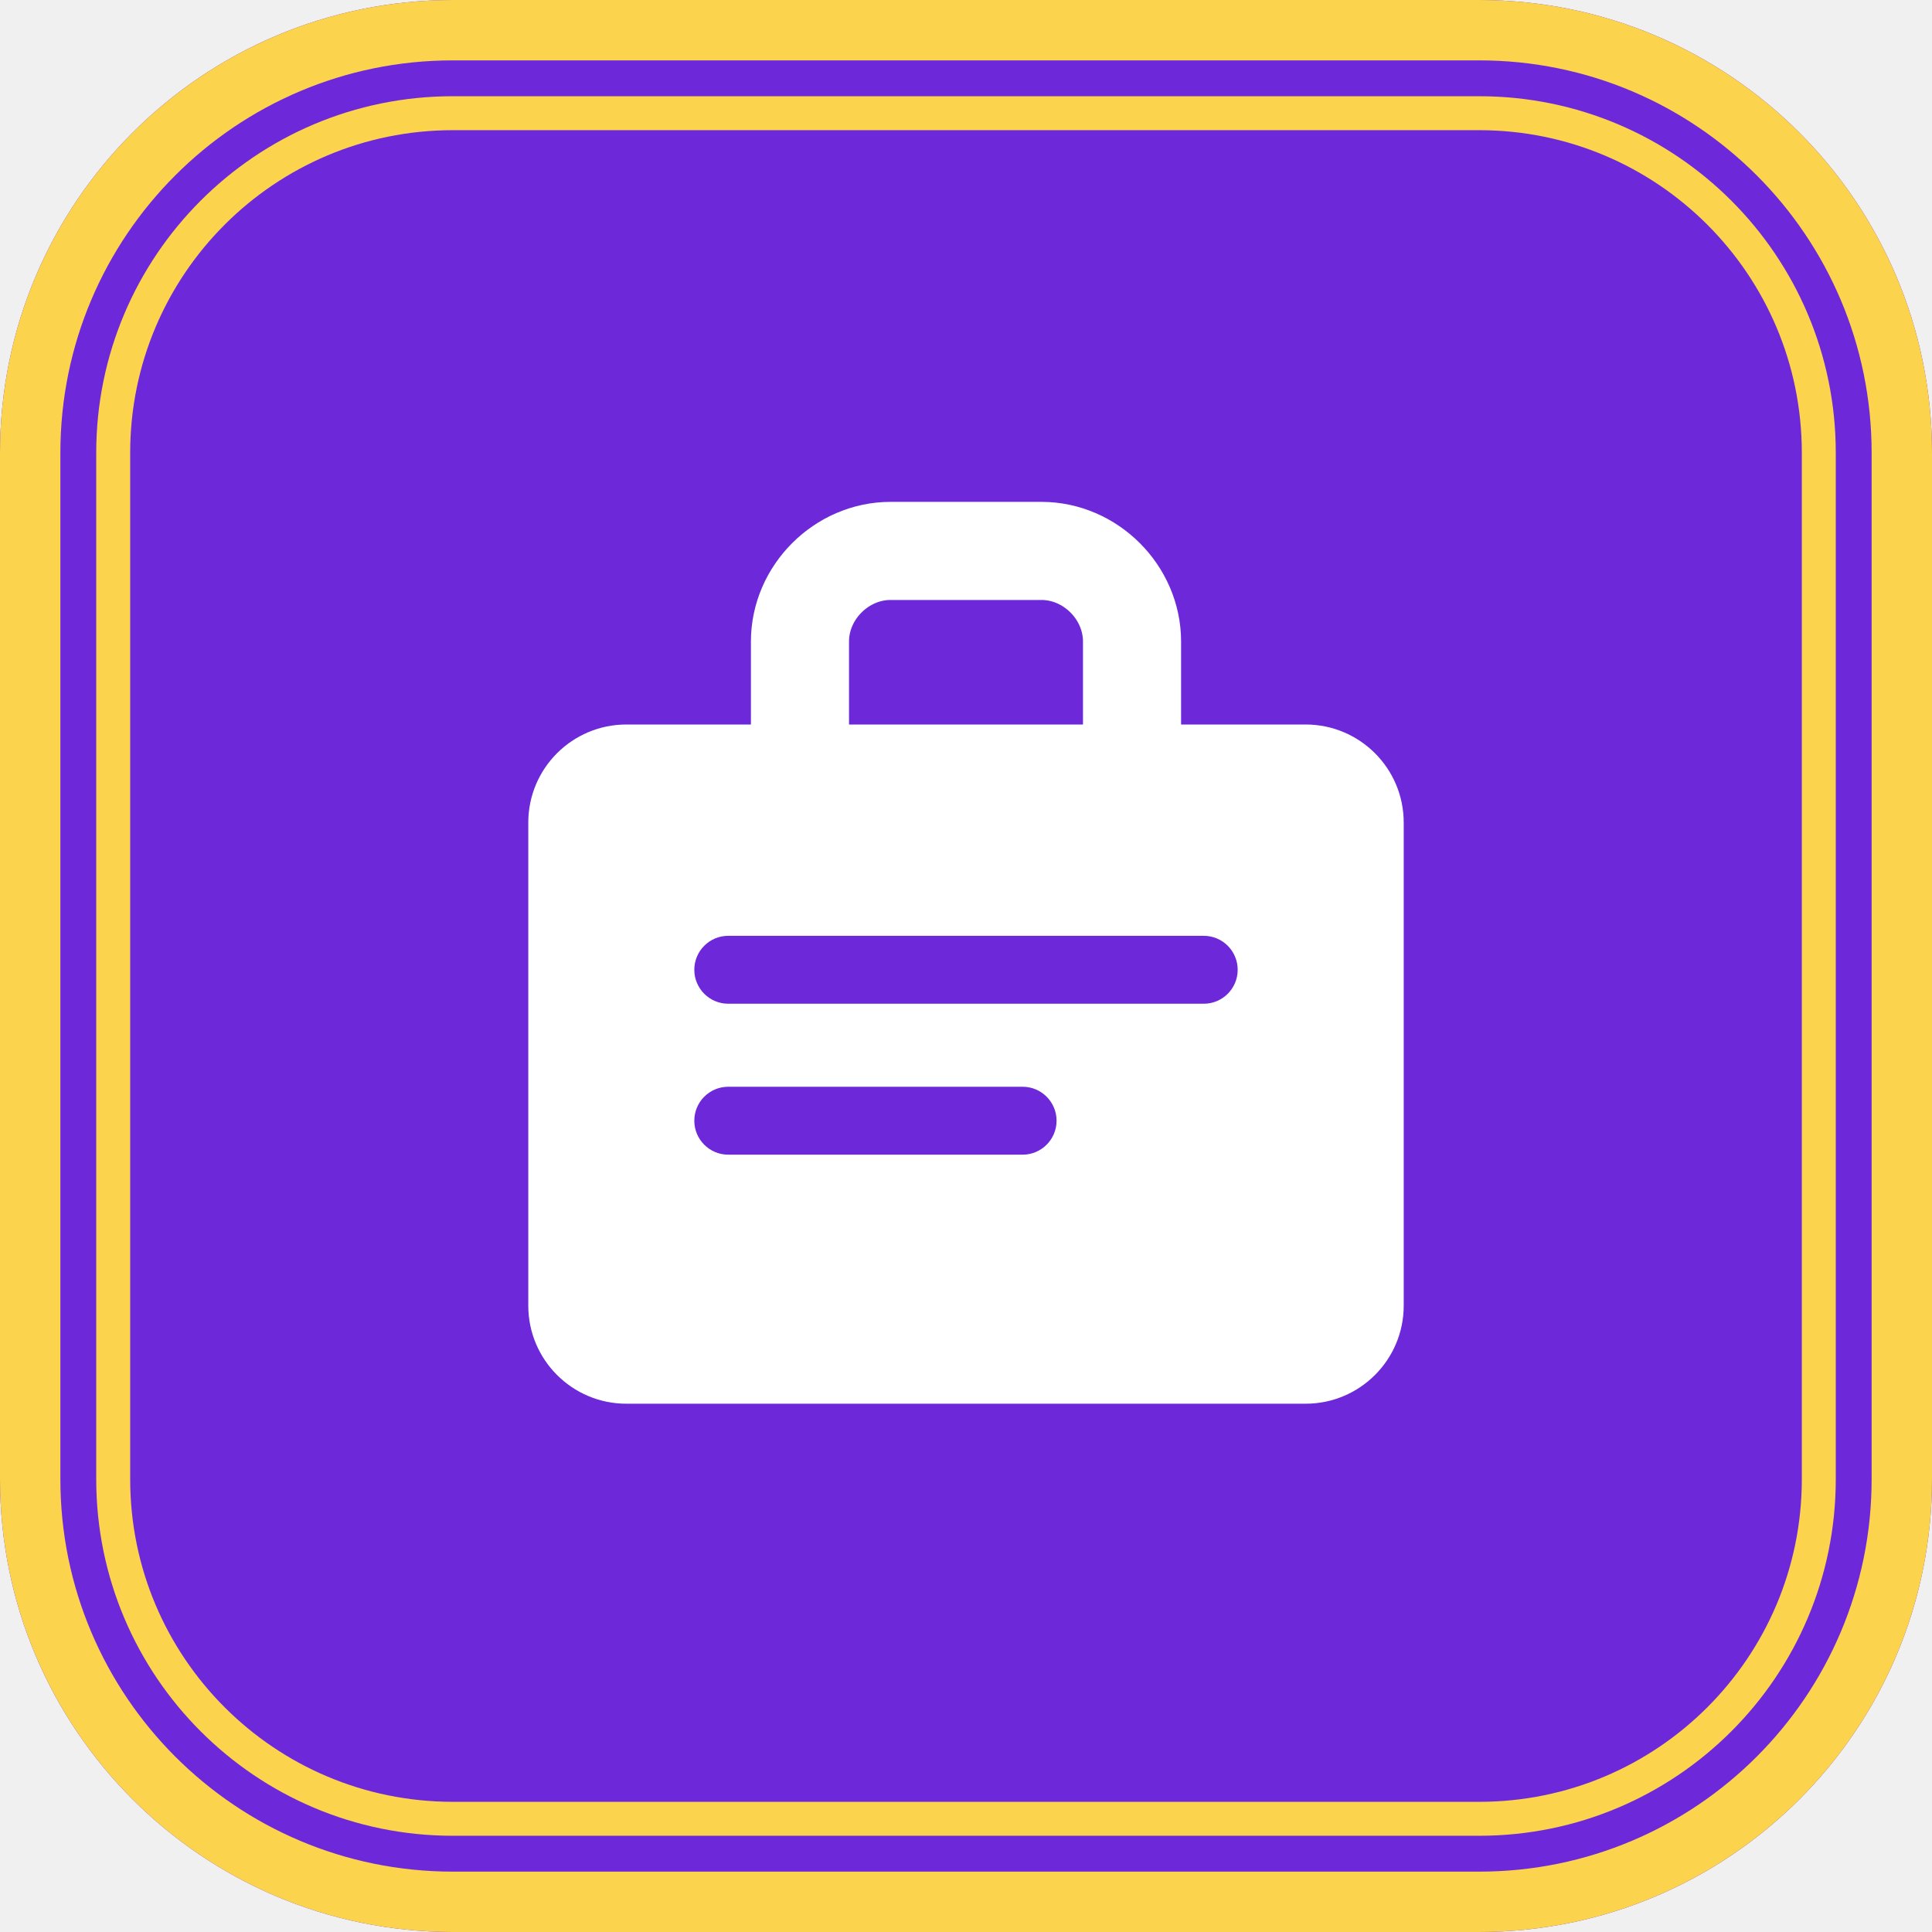
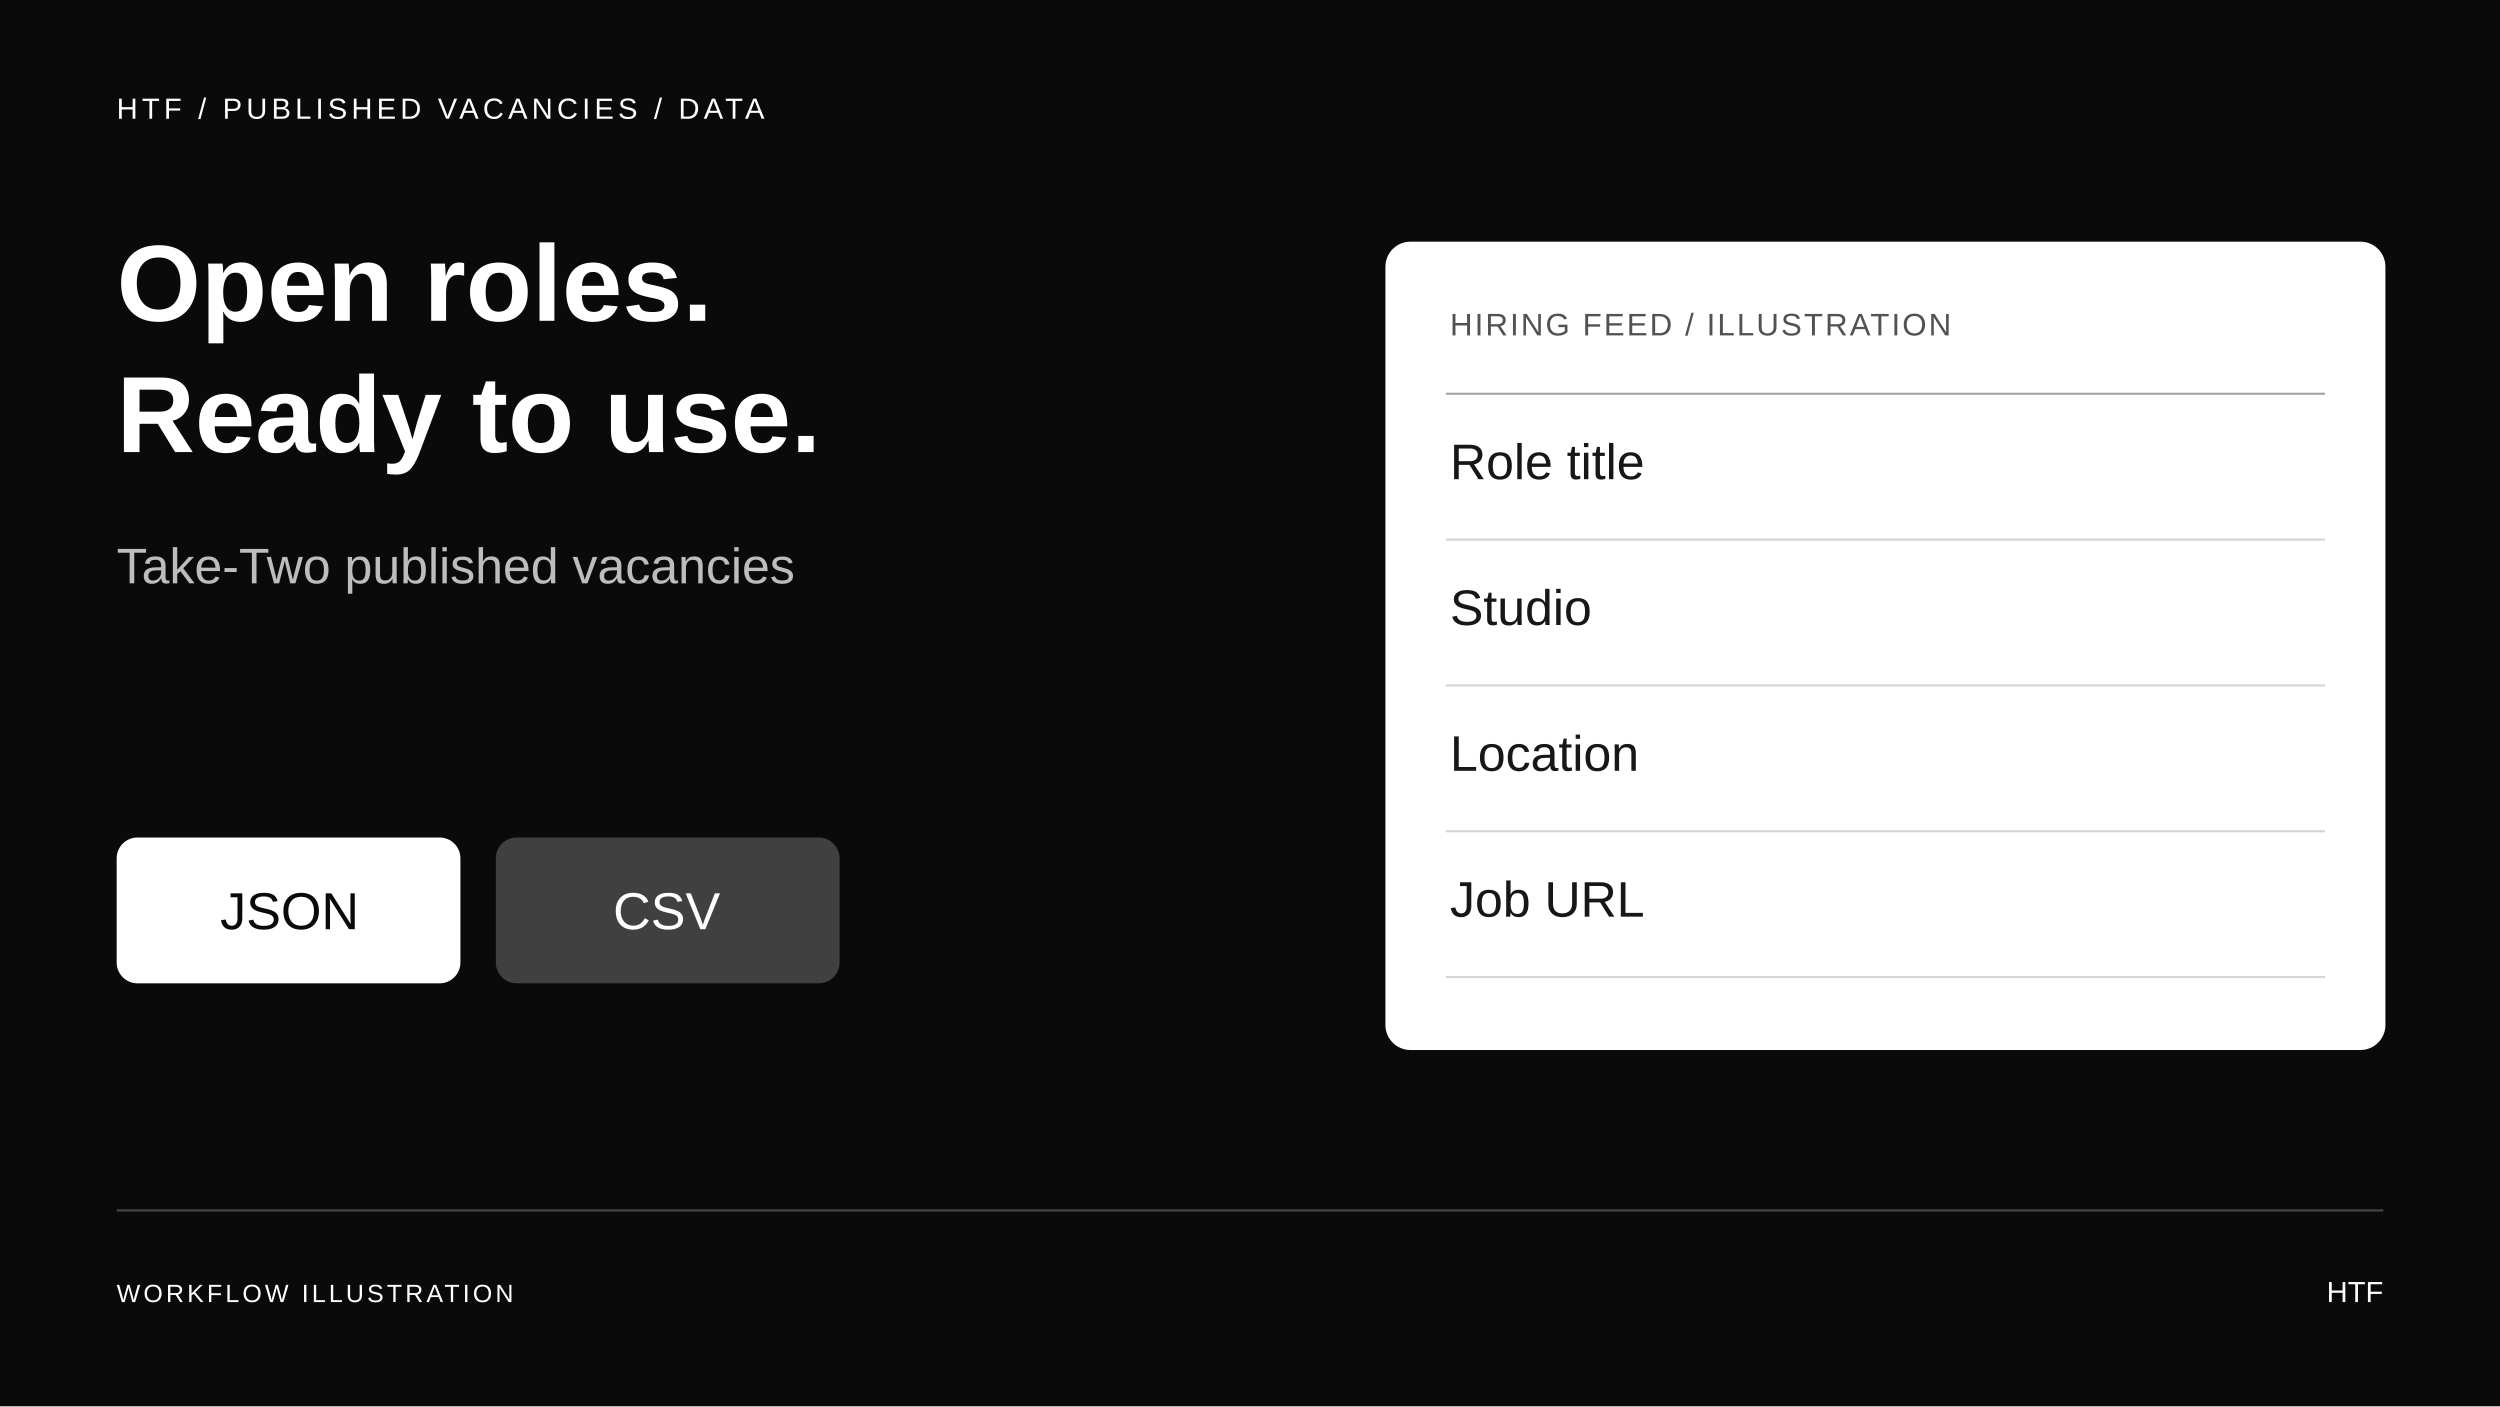
- <svg xmlns="http://www.w3.org/2000/svg" viewBox="0 0 512 512" role="img" aria-hidden="true">
-   <rect width="512" height="512" rx="120" fill="#6D28D9" />
-   <rect x="8" y="8" width="496" height="496" rx="112" fill="none" stroke="#FCD34D" stroke-width="16" />
-   <rect x="30" y="30" width="452" height="452" rx="90" fill="none" stroke="#FCD34D" stroke-width="9" />
-   <path d="M212 192V170c0-13 11-24 24-24h40c13 0 24 11 24 24v22" fill="none" stroke="#fff" stroke-width="26" stroke-linecap="round" />
-   <rect x="140" y="192" width="232" height="180" rx="26" fill="#fff" />
-   <rect x="184" y="248" width="144" height="18" rx="9" fill="#6D28D9" />
-   <rect x="184" y="288" width="96" height="18" rx="9" fill="#6D28D9" />
+ <svg xmlns="http://www.w3.org/2000/svg" width="1200" height="675" viewBox="0 0 1200 675" role="img">
+   <rect width="1200" height="675" fill="#0a0a0a" />
+   <text x="56" y="57" fill="#ffffff" font-family="Arial,sans-serif" font-size="14" letter-spacing="2">HTF / PUBLISHED VACANCIES / DATA</text>
+   <text x="56" y="154" fill="#ffffff" font-family="Arial,sans-serif" font-size="52" font-weight="700">Open roles.</text>
+   <text x="56" y="217" fill="#ffffff" font-family="Arial,sans-serif" font-size="52" font-weight="700">Ready to use.</text>
+   <text x="56" y="280" fill="#bdbdbd" font-family="Arial,sans-serif" font-size="24">Take-Two published vacancies</text>
+   <rect x="665" y="116" width="480" height="388" rx="12" fill="#ffffff" />
+   <text x="696" y="161" fill="#525252" font-family="Arial,sans-serif" font-size="15" letter-spacing="1">HIRING FEED / ILLUSTRATION</text>
+   <path d="M694 189H1116" fill="none" stroke="#a3a3a3" />
+   <text x="696" y="230" fill="#171717" font-family="Arial,sans-serif" font-size="24">Role title</text>
+   <path d="M694 259H1116" fill="none" stroke="#d4d4d4" />
+   <text x="696" y="300" fill="#171717" font-family="Arial,sans-serif" font-size="24">Studio</text>
+   <path d="M694 329H1116" fill="none" stroke="#d4d4d4" />
+   <text x="696" y="370" fill="#171717" font-family="Arial,sans-serif" font-size="24">Location</text>
+   <path d="M694 399H1116" fill="none" stroke="#d4d4d4" />
+   <text x="696" y="440" fill="#171717" font-family="Arial,sans-serif" font-size="24">Job URL</text>
+   <path d="M694 469H1116" fill="none" stroke="#d4d4d4" />
+   <rect x="56" y="402" width="165" height="70" rx="10" fill="#ffffff" />
+   <text x="139" y="446" fill="#0a0a0a" font-family="Arial,sans-serif" font-size="25" text-anchor="middle">JSON</text>
+   <rect x="238" y="402" width="165" height="70" rx="10" fill="#404040" />
+   <text x="320" y="446" fill="#ffffff" font-family="Arial,sans-serif" font-size="25" text-anchor="middle">CSV</text>
+   <path d="M56 581H1144" fill="none" stroke="#ffffff" opacity=".25" />
+   <text x="56" y="625" fill="#ffffff" font-family="Arial,sans-serif" font-size="12" letter-spacing="1.5">WORKFLOW ILLUSTRATION</text>
+   <text x="1144" y="625" fill="#ffffff" font-family="Arial,sans-serif" font-size="14" text-anchor="end">HTF</text>
</svg>
